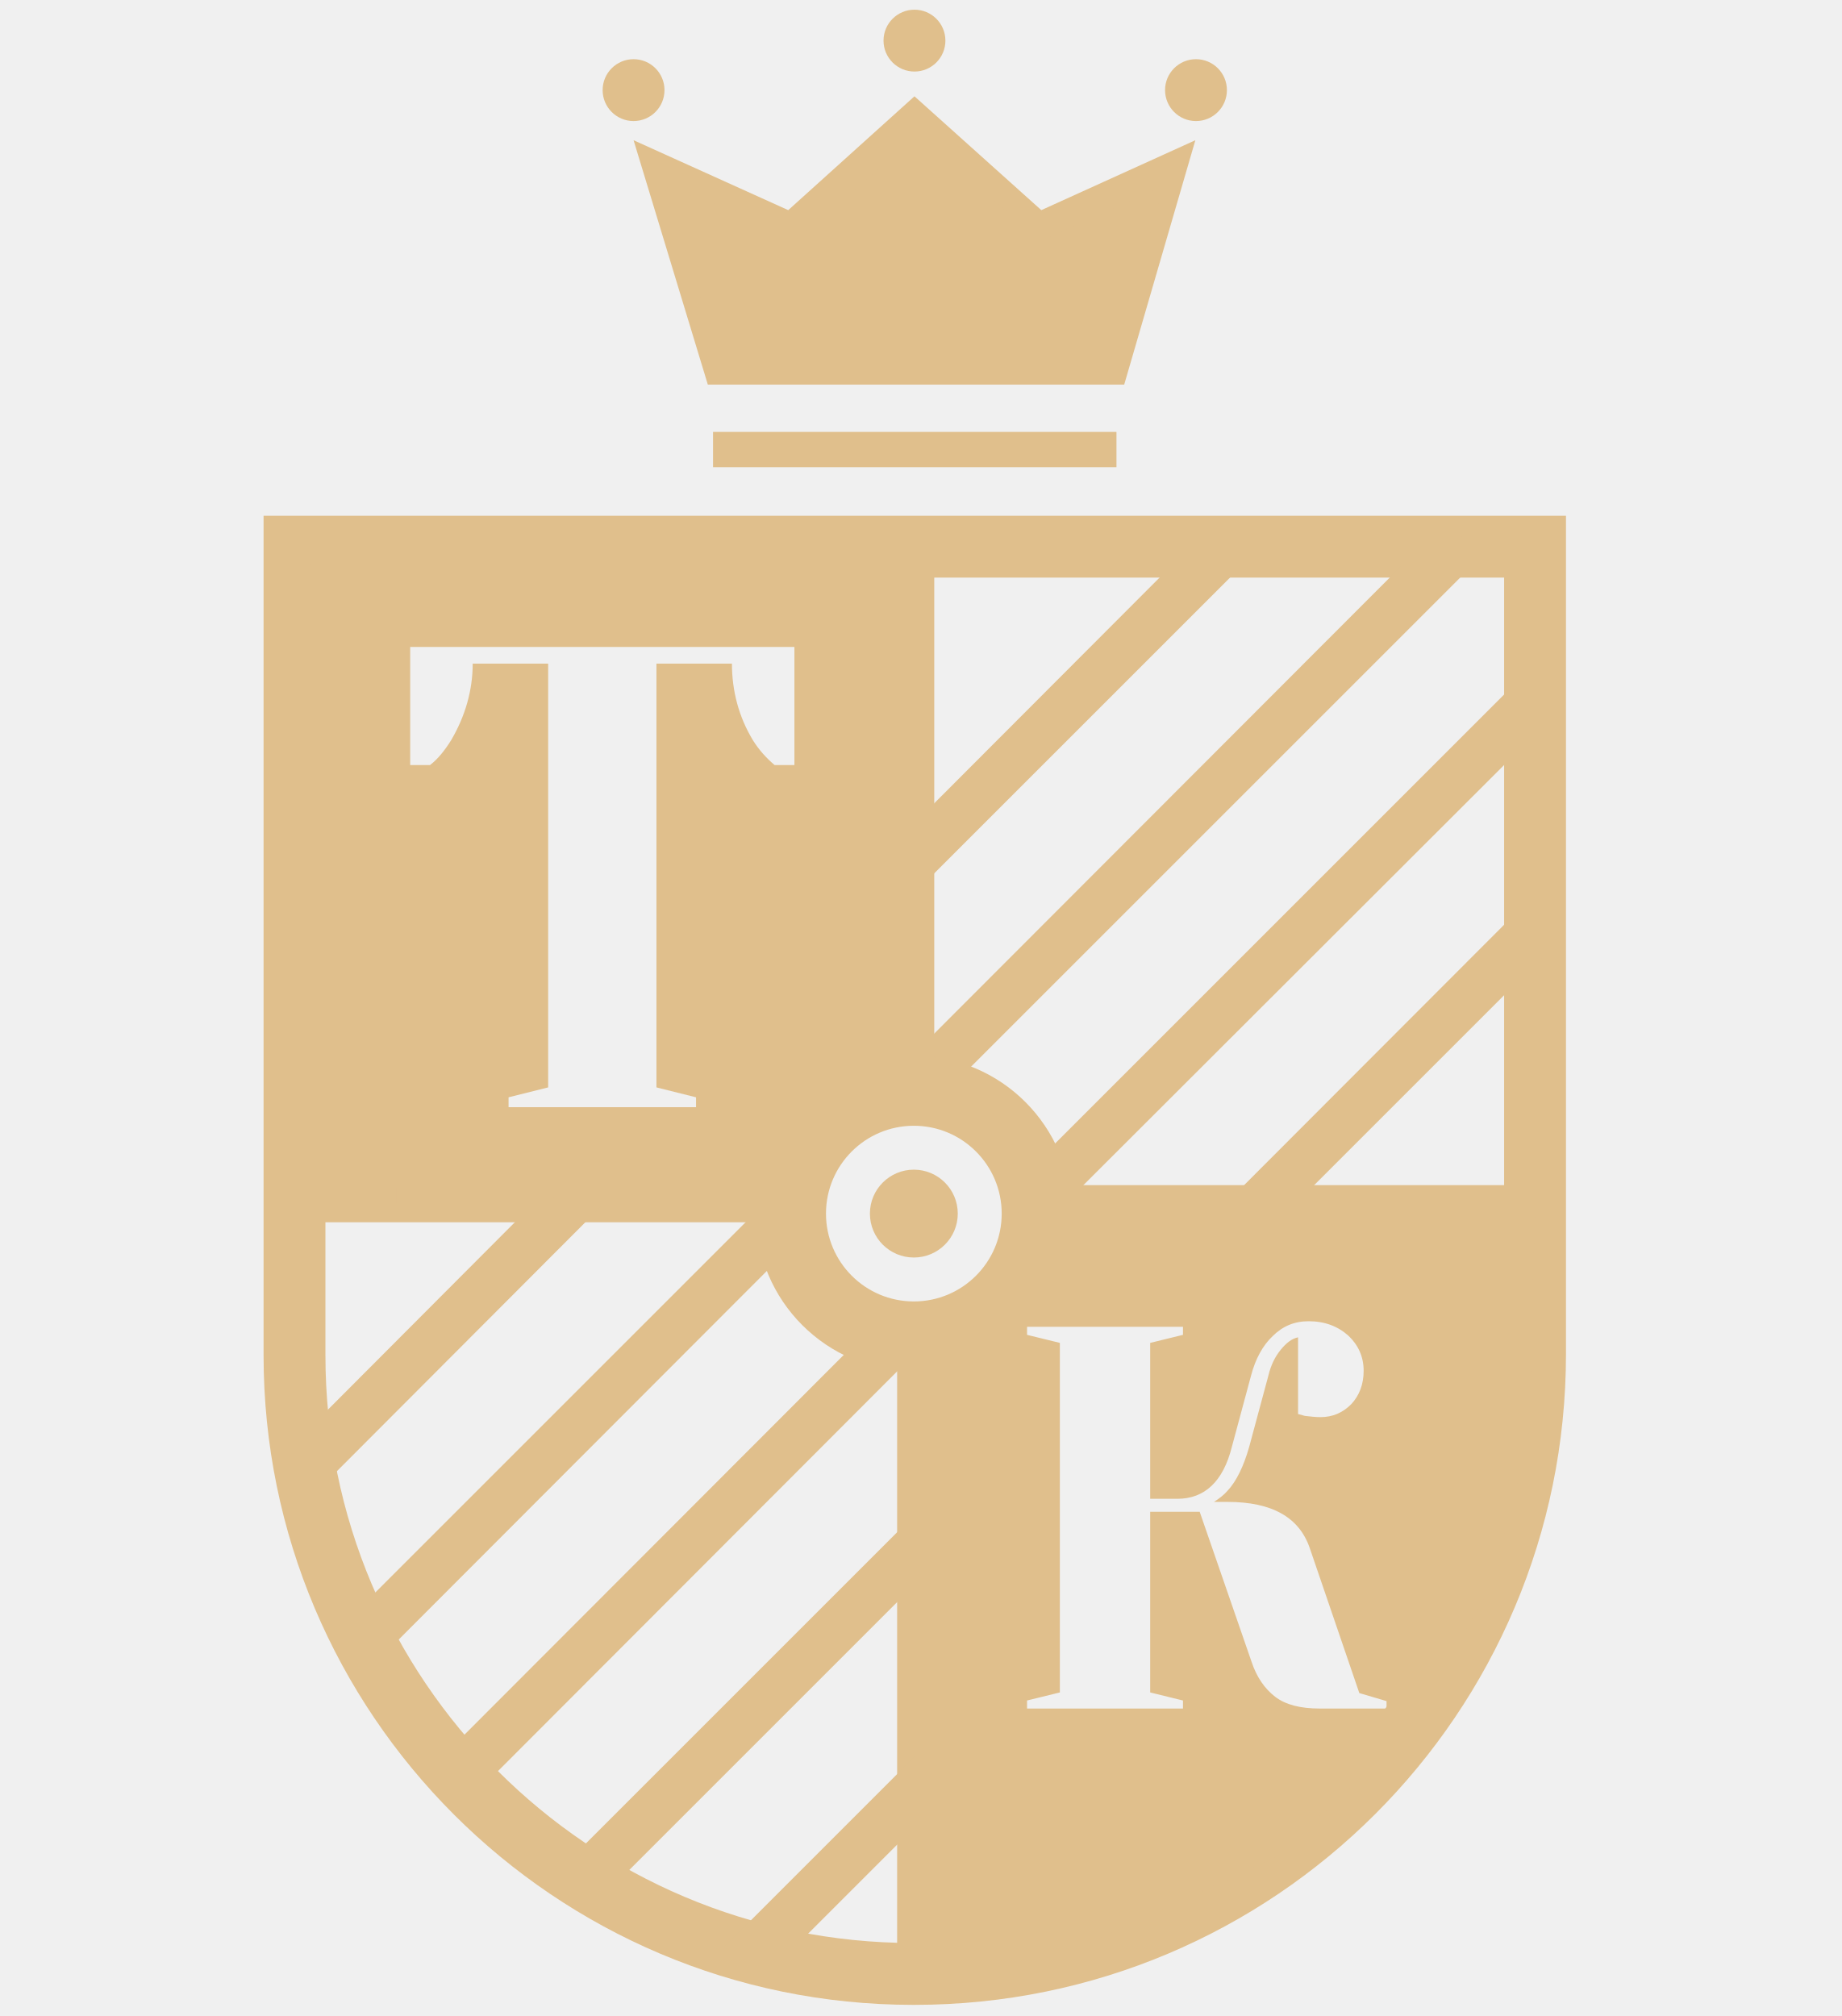
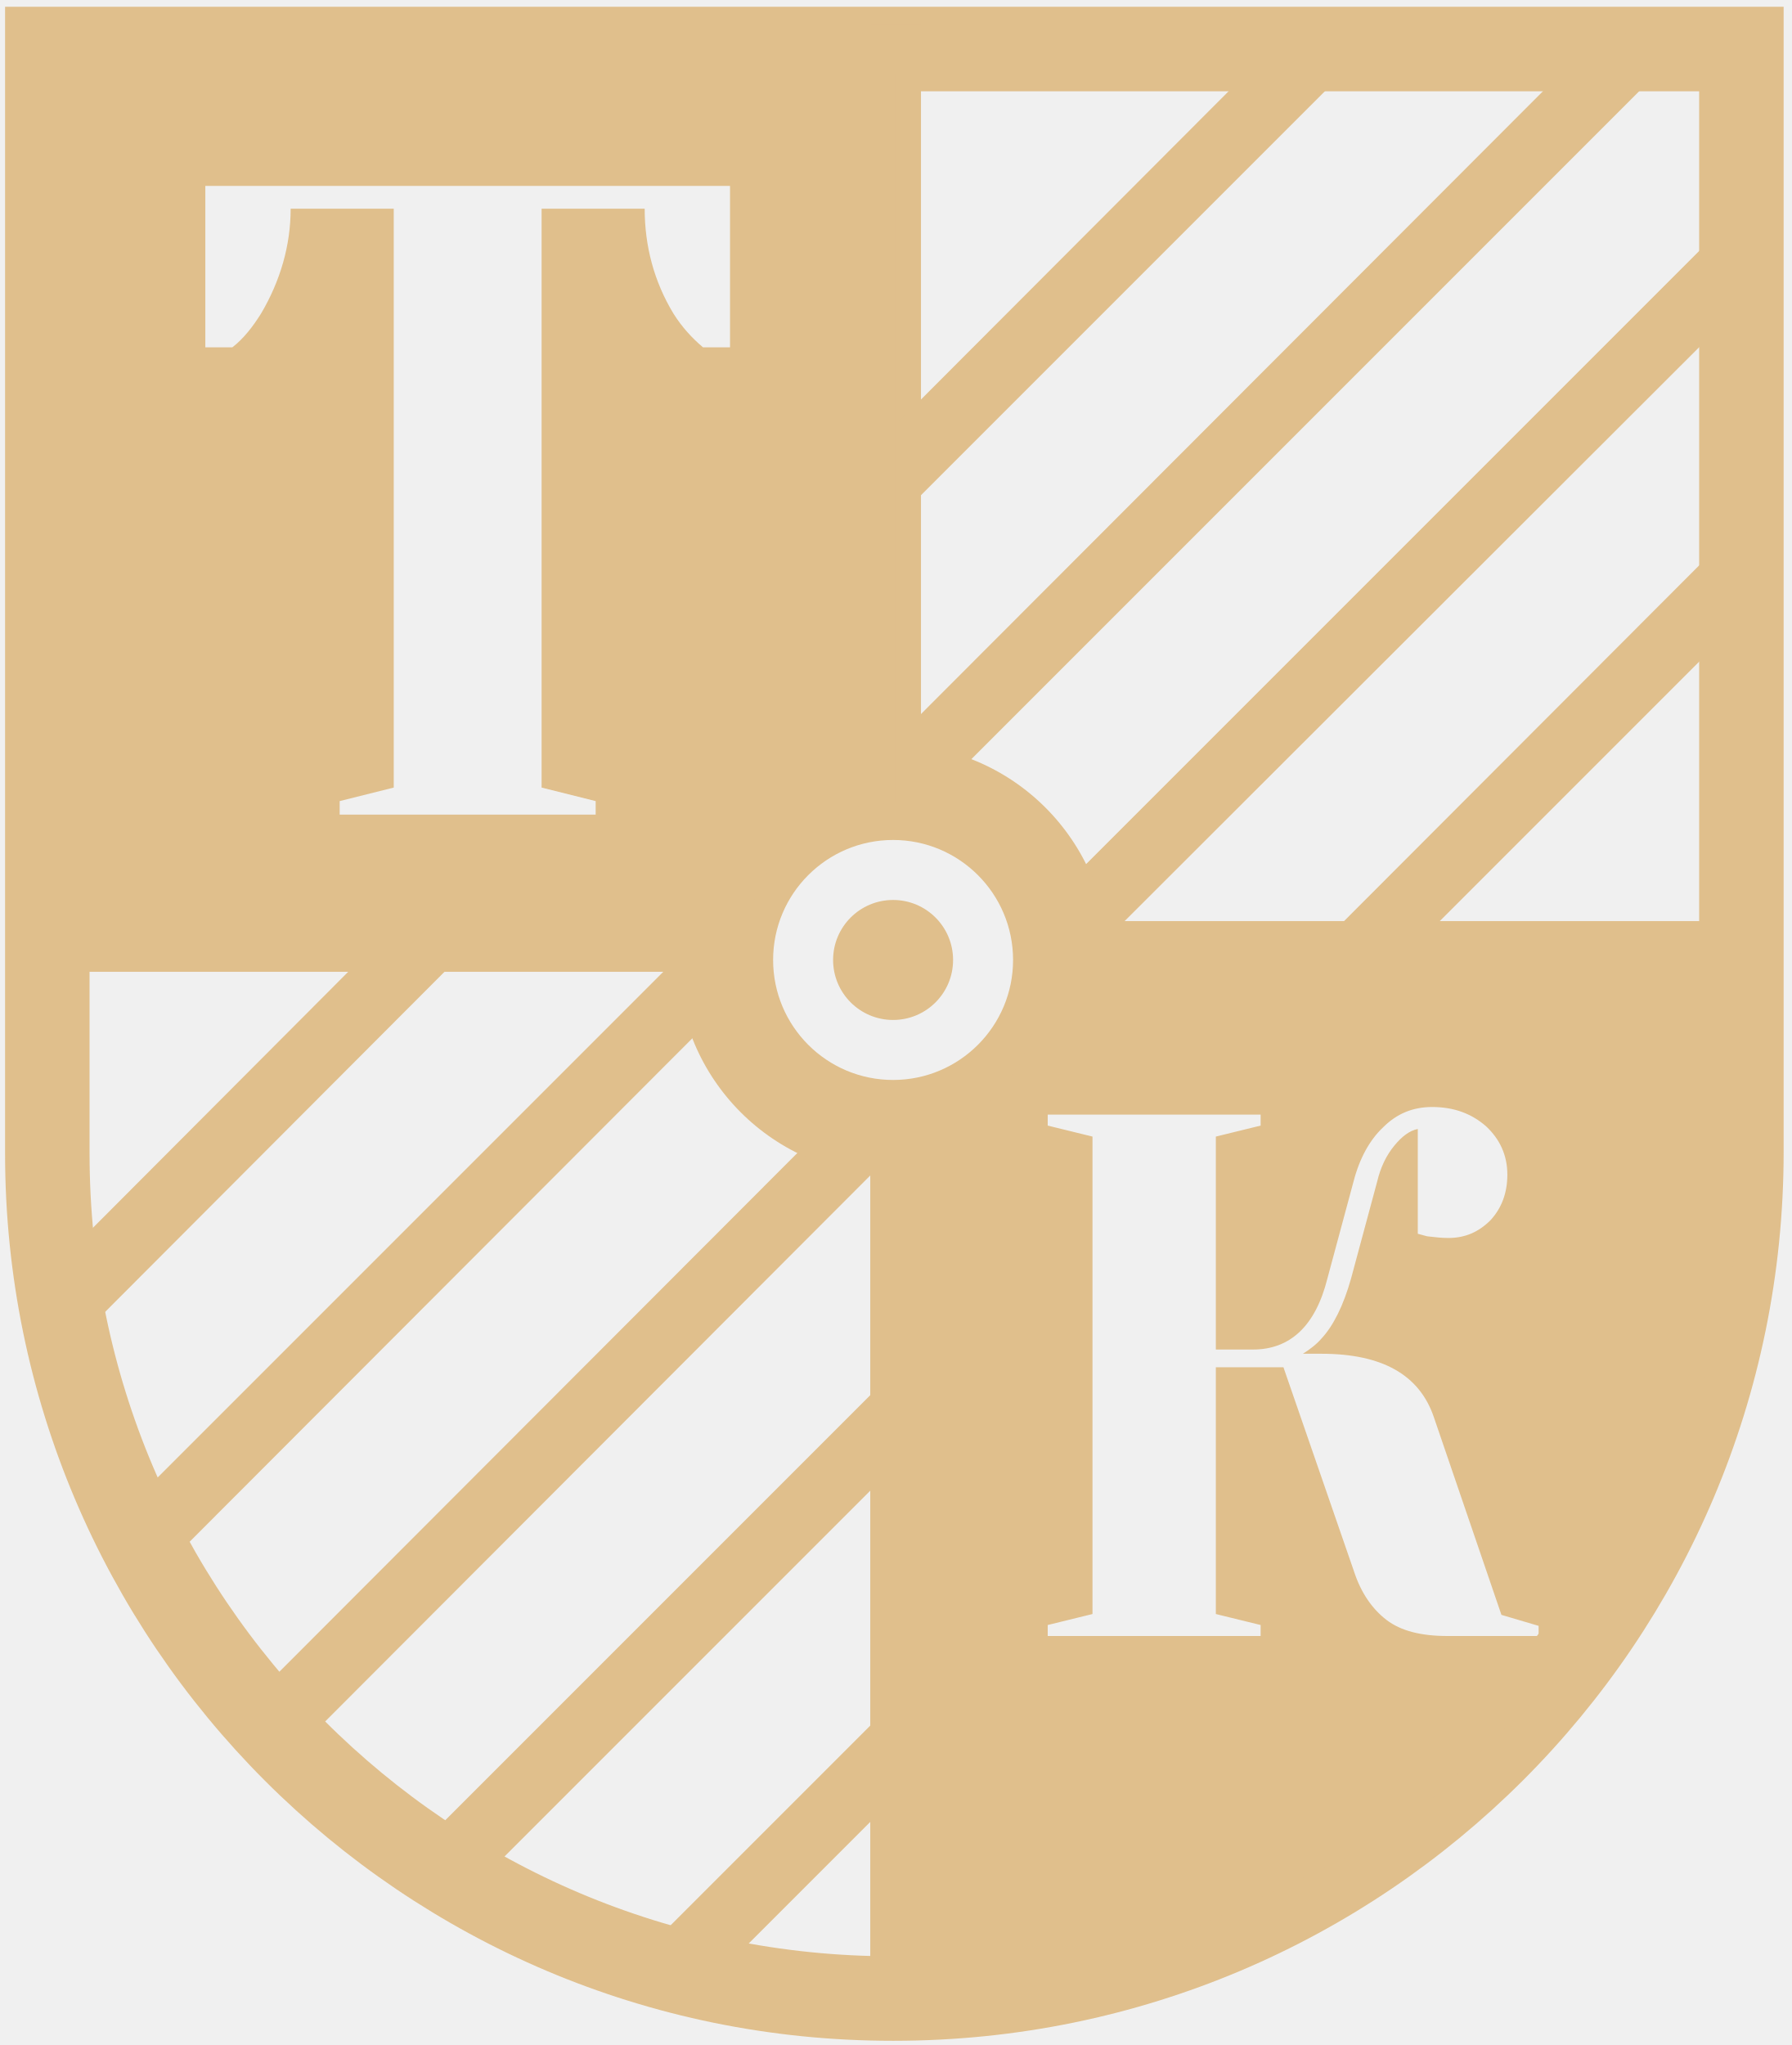
- <svg xmlns="http://www.w3.org/2000/svg" width="95" height="104" viewBox="0 0 95 104" fill="none">
-   <g clip-path="url(#clip0_754_1674)">
-     <path d="M47.17 101.83H47.106C29.489 101.83 15.191 87.532 15.191 69.915V28.202H79.181V69.851C79.181 87.5 64.851 101.83 47.17 101.83Z" stroke="#E0BF8C" stroke-width="3.191" stroke-miterlimit="10" />
-     <path d="M79.149 61.138H52.978V63.053H79.149V61.138Z" fill="#E0BF8C" />
-     <path d="M41.489 61.138H15.319V63.053H41.489V61.138Z" fill="#E0BF8C" />
-     <path d="M48.191 56.032L48.191 27.308L46.276 27.308L46.276 56.032L48.191 56.032Z" fill="#E0BF8C" />
-     <path d="M48.191 101.67L48.191 68.479H46.276L46.276 101.67H48.191Z" fill="#E0BF8C" />
-     <path d="M43.947 49.298L65.011 28.234H61.373L43.947 45.691V49.298Z" fill="#E0BF8C" />
-     <path d="M55.404 61.617L79.979 37.075V33.436L52.117 61.298L55.404 61.617Z" fill="#E0BF8C" />
-     <path d="M62.043 66.883L79.5 49.426L79.373 45.915L58.437 66.883H62.043Z" fill="#E0BF8C" />
-     <path d="M36.78 24.1L57.589 24.1V22.281L36.78 22.281V24.1Z" fill="#E0BF8C" />
-     <path d="M53.713 10.84L47.17 4.968L40.659 10.84L32.681 7.234L36.511 19.84H57.989L61.659 7.234L53.713 10.84ZM56.776 17.734H37.755L35.617 10.84L41.298 13.489L47.298 7.968L53.138 13.489L58.819 10.84L56.776 17.734Z" fill="#E0BF8C" />
-     <path d="M47.17 3.691C48.051 3.691 48.766 2.977 48.766 2.096C48.766 1.214 48.051 0.5 47.17 0.5C46.289 0.5 45.574 1.214 45.574 2.096C45.574 2.977 46.289 3.691 47.17 3.691Z" fill="#E0BF8C" />
-     <path d="M61.691 6.245C62.573 6.245 63.287 5.53 63.287 4.649C63.287 3.768 62.573 3.053 61.691 3.053C60.81 3.053 60.096 3.768 60.096 4.649C60.096 5.53 60.81 6.245 61.691 6.245Z" fill="#E0BF8C" />
-     <path d="M32.681 6.245C33.562 6.245 34.276 5.53 34.276 4.649C34.276 3.768 33.562 3.053 32.681 3.053C31.799 3.053 31.085 3.768 31.085 4.649C31.085 5.53 31.799 6.245 32.681 6.245Z" fill="#E0BF8C" />
-     <path d="M34.276 9.596L37.276 18.755H57.223L60.064 9.596L53.808 12.404L47.17 7.106L41.393 12.053L34.276 9.596Z" fill="#E0BF8C" />
-     <path d="M20.426 59.862H15.319V62.096H20.426V59.862Z" fill="#E0BF8C" />
-     <path d="M73.915 27.564L47.649 53.862V57.468L77.234 27.883L73.915 27.564Z" fill="#E0BF8C" />
-     <path d="M16.053 77.223L31.212 62.032L27.893 61.713L16.053 73.585V77.223Z" fill="#E0BF8C" />
-     <path d="M25.5 91.553L46.468 70.553L46.213 67.202L22.213 91.234L25.5 91.553Z" fill="#E0BF8C" />
-     <path d="M39.16 62.351L18.511 83V86.638L41.904 63.213L39.16 62.351Z" fill="#E0BF8C" />
-     <path d="M31.915 97.011L49.372 79.553L49.245 76.075L28.309 97.011H31.915Z" fill="#E0BF8C" />
-     <path d="M41.01 100.426L48.255 93.181L48.032 89.766L37.372 100.426H41.01Z" fill="#E0BF8C" />
-     <path d="M47.139 54.468C51.633 54.468 55.276 58.112 55.276 62.607C55.276 67.101 51.633 70.744 47.139 70.744C42.644 70.744 39 67.101 39 62.607C39 58.112 42.644 54.468 47.139 54.468ZM47.139 58.075C44.636 58.075 42.606 60.104 42.606 62.607C42.607 65.109 44.636 67.138 47.139 67.138C49.641 67.138 51.67 65.109 51.67 62.607C51.67 60.104 49.641 58.075 47.139 58.075Z" fill="#E0BF8C" />
-     <path d="M47.138 64.872C48.389 64.872 49.404 63.858 49.404 62.606C49.404 61.355 48.389 60.34 47.138 60.34C45.887 60.34 44.872 61.355 44.872 62.606C44.872 63.858 45.887 64.872 47.138 64.872Z" fill="#E0BF8C" />
-     <path d="M47.202 29.16V56.67C44.437 56.685 42.134 58.654 41.603 61.266H16.053V29.16H47.202ZM21.159 33.373V39.468H22.181C22.596 39.149 22.947 38.702 23.266 38.192C24 36.947 24.383 35.606 24.383 34.234H28.276V56.096L26.233 56.607V57.117H35.903V56.607L33.861 56.096V34.234H37.755C37.755 35.638 38.106 36.979 38.84 38.192C39.159 38.702 39.542 39.117 39.957 39.468H40.978V33.373H21.159Z" fill="#E0BF8C" />
-     <path d="M79.181 62.191L78.861 74.415L76.787 82.011L72.415 89.511L65.936 95.766L55.883 100.394L47.17 101.83V69.43C50.224 69.296 52.659 66.779 52.659 63.691C52.659 63.172 52.589 62.67 52.46 62.191H79.181ZM67.5 68.159C66.766 68.159 66.159 68.415 65.648 68.926C65.138 69.404 64.755 70.106 64.531 70.968L63.542 74.639C63.095 76.426 62.138 77.319 60.733 77.319H59.329V69.276L61.02 68.861V68.446H52.978V68.861L54.67 69.276V87.309L52.978 87.724V88.139H61.02V87.724L59.329 87.309V77.989H61.883L64.564 85.744C64.819 86.51 65.234 87.117 65.776 87.532C66.319 87.947 67.085 88.139 68.074 88.139H71.52V87.755L70.117 87.341L67.564 79.872C67.021 78.277 65.617 77.479 63.319 77.479H62.617C62.872 77.319 63.128 77.128 63.319 76.904C63.766 76.426 64.148 75.66 64.436 74.639L65.425 70.968C65.552 70.425 65.776 69.979 66.064 69.628C66.351 69.277 66.638 69.053 66.957 68.989V72.946L67.309 73.042C67.596 73.074 67.851 73.106 68.106 73.106C68.745 73.106 69.255 72.883 69.702 72.437C70.117 71.99 70.34 71.415 70.34 70.713C70.34 69.979 70.053 69.372 69.542 68.894C68.999 68.415 68.33 68.159 67.5 68.159Z" fill="#E0BF8C" />
+ <svg xmlns="http://www.w3.org/2000/svg" width="212" height="242" viewBox="0 0 212 242" fill="none">
+   <g clip-path="url(#clip0_1817_4543)">
+     <path d="M105.8 236.5H105.6C50.4 236.5 5.6 191.7 5.6 136.5V5.8H206.1V136.3C206.1 191.6 161.2 236.5 105.8 236.5Z" stroke="#E0BF8C" stroke-width="10" stroke-miterlimit="10" />
+     <path d="M206 109H124V115H206V109Z" fill="#E0BF8C" />
+     <path d="M88 109H6V115H88V109Z" fill="#E0BF8C" />
+     <path d="M109 93L109 3L103 3L103 93L109 93Z" fill="#E0BF8C" />
+     <path d="M109 236L109 132L103 132L103 236H109Z" fill="#E0BF8C" />
+     <path d="M95.7 71.9L161.7 5.9H150.3L95.7 60.6V71.9Z" fill="#E0BF8C" />
+     <path d="M131.6 110.5L208.6 33.6V22.2L121.3 109.5L131.6 110.5Z" fill="#E0BF8C" />
+     <path d="M152.4 127L207.1 72.3L206.7 61.3L141.1 127H152.4Z" fill="#E0BF8C" />
+     <path d="M22 105H6V112H22V105Z" fill="#E0BF8C" />
+     <path d="M189.6 3.8L107.3 86.2V97.5L200 4.8L189.6 3.8Z" fill="#E0BF8C" />
+     <path d="M8.3 159.4L55.8 111.8L45.4 110.8L8.3 148V159.4Z" fill="#E0BF8C" />
+     <path d="M37.9 204.3L103.6 138.5L102.8 128L27.6 203.3L37.9 204.3Z" fill="#E0BF8C" />
+     <path d="M80.7 112.8L16 177.5V188.9L89.3 115.5L80.7 112.8Z" fill="#E0BF8C" />
+     <path d="M58 221.4L112.7 166.7L112.3 155.8L46.7 221.4H58Z" fill="#E0BF8C" />
+     <path d="M86.5 232.1L109.2 209.4L108.5 198.7L75.1 232.1H86.5Z" fill="#E0BF8C" />
+     <path d="M105.7 88.1C119.783 88.1 131.2 99.517 131.2 113.6C131.2 127.683 119.783 139.1 105.7 139.1C91.617 139.1 80.2 127.683 80.2 113.6C80.2 99.517 91.617 88.1 105.7 88.1ZM105.7 99.4C97.858 99.4 91.5 105.758 91.5 113.6C91.5 121.443 97.858 127.8 105.7 127.8C113.542 127.8 119.9 121.443 119.9 113.6C119.9 105.758 113.542 99.4 105.7 99.4Z" fill="#E0BF8C" />
+     <path d="M105.7 120.7C109.621 120.7 112.8 117.521 112.8 113.6C112.8 109.679 109.621 106.5 105.7 106.5C101.779 106.5 98.6 109.679 98.6 113.6C98.6 117.521 101.779 120.7 105.7 120.7Z" fill="#E0BF8C" />
+     <path d="M105.9 8.8V95.001C97.236 95.049 90.022 101.215 88.361 109.4H8.3V8.8H105.9ZM24.3 22V41.1H27.5C28.8 40.1 29.9 38.7 30.9 37.1C33.2 33.2 34.4 29 34.4 24.7H46.6V93.2L40.2 94.8V96.4H70.5V94.8L64.1 93.2V24.7H76.3C76.3 29.1 77.4 33.3 79.7 37.1C80.7 38.7 81.9 40 83.2 41.1H86.4V22H24.3Z" fill="#E0BF8C" />
+     <path d="M206.1 112.3L205.1 150.6L198.6 174.4L184.9 197.9L164.6 217.5L133.1 232L105.8 236.5V134.981C115.37 134.562 123 126.673 123 117C123 115.374 122.783 113.798 122.379 112.3H206.1ZM169.5 131C167.2 131 165.3 131.8 163.7 133.4C162.1 134.9 160.9 137.1 160.2 139.8L157.1 151.3C155.7 156.9 152.7 159.7 148.3 159.7H143.9V134.5L149.2 133.2V131.9H124V133.2L129.3 134.5V191L124 192.3V193.6H149.2V192.3L143.9 191V161.8H151.9L160.3 186.1C161.1 188.5 162.4 190.4 164.1 191.7C165.8 193 168.2 193.6 171.3 193.6H182.1V192.4L177.7 191.1L169.7 167.7C168 162.7 163.6 160.2 156.4 160.2H154.2C155 159.7 155.8 159.1 156.4 158.4C157.8 156.9 159 154.5 159.9 151.3L163 139.8C163.4 138.1 164.1 136.7 165 135.6C165.9 134.5 166.8 133.8 167.8 133.6V146L168.9 146.3C169.799 146.4 170.6 146.5 171.4 146.5C173.4 146.5 175 145.8 176.4 144.4C177.7 143 178.4 141.2 178.4 139C178.4 136.7 177.5 134.8 175.9 133.3C174.2 131.8 172.1 131 169.5 131Z" fill="#E0BF8C" />
  </g>
  <defs>
-     <clipPath id="clip0_754_1674">
-       <rect width="94.085" height="103.5" fill="white" transform="translate(0 0.5)" />
+     <clipPath id="clip0_1817_4543">
+       <rect width="212" height="242" fill="white" />
    </clipPath>
  </defs>
</svg>
